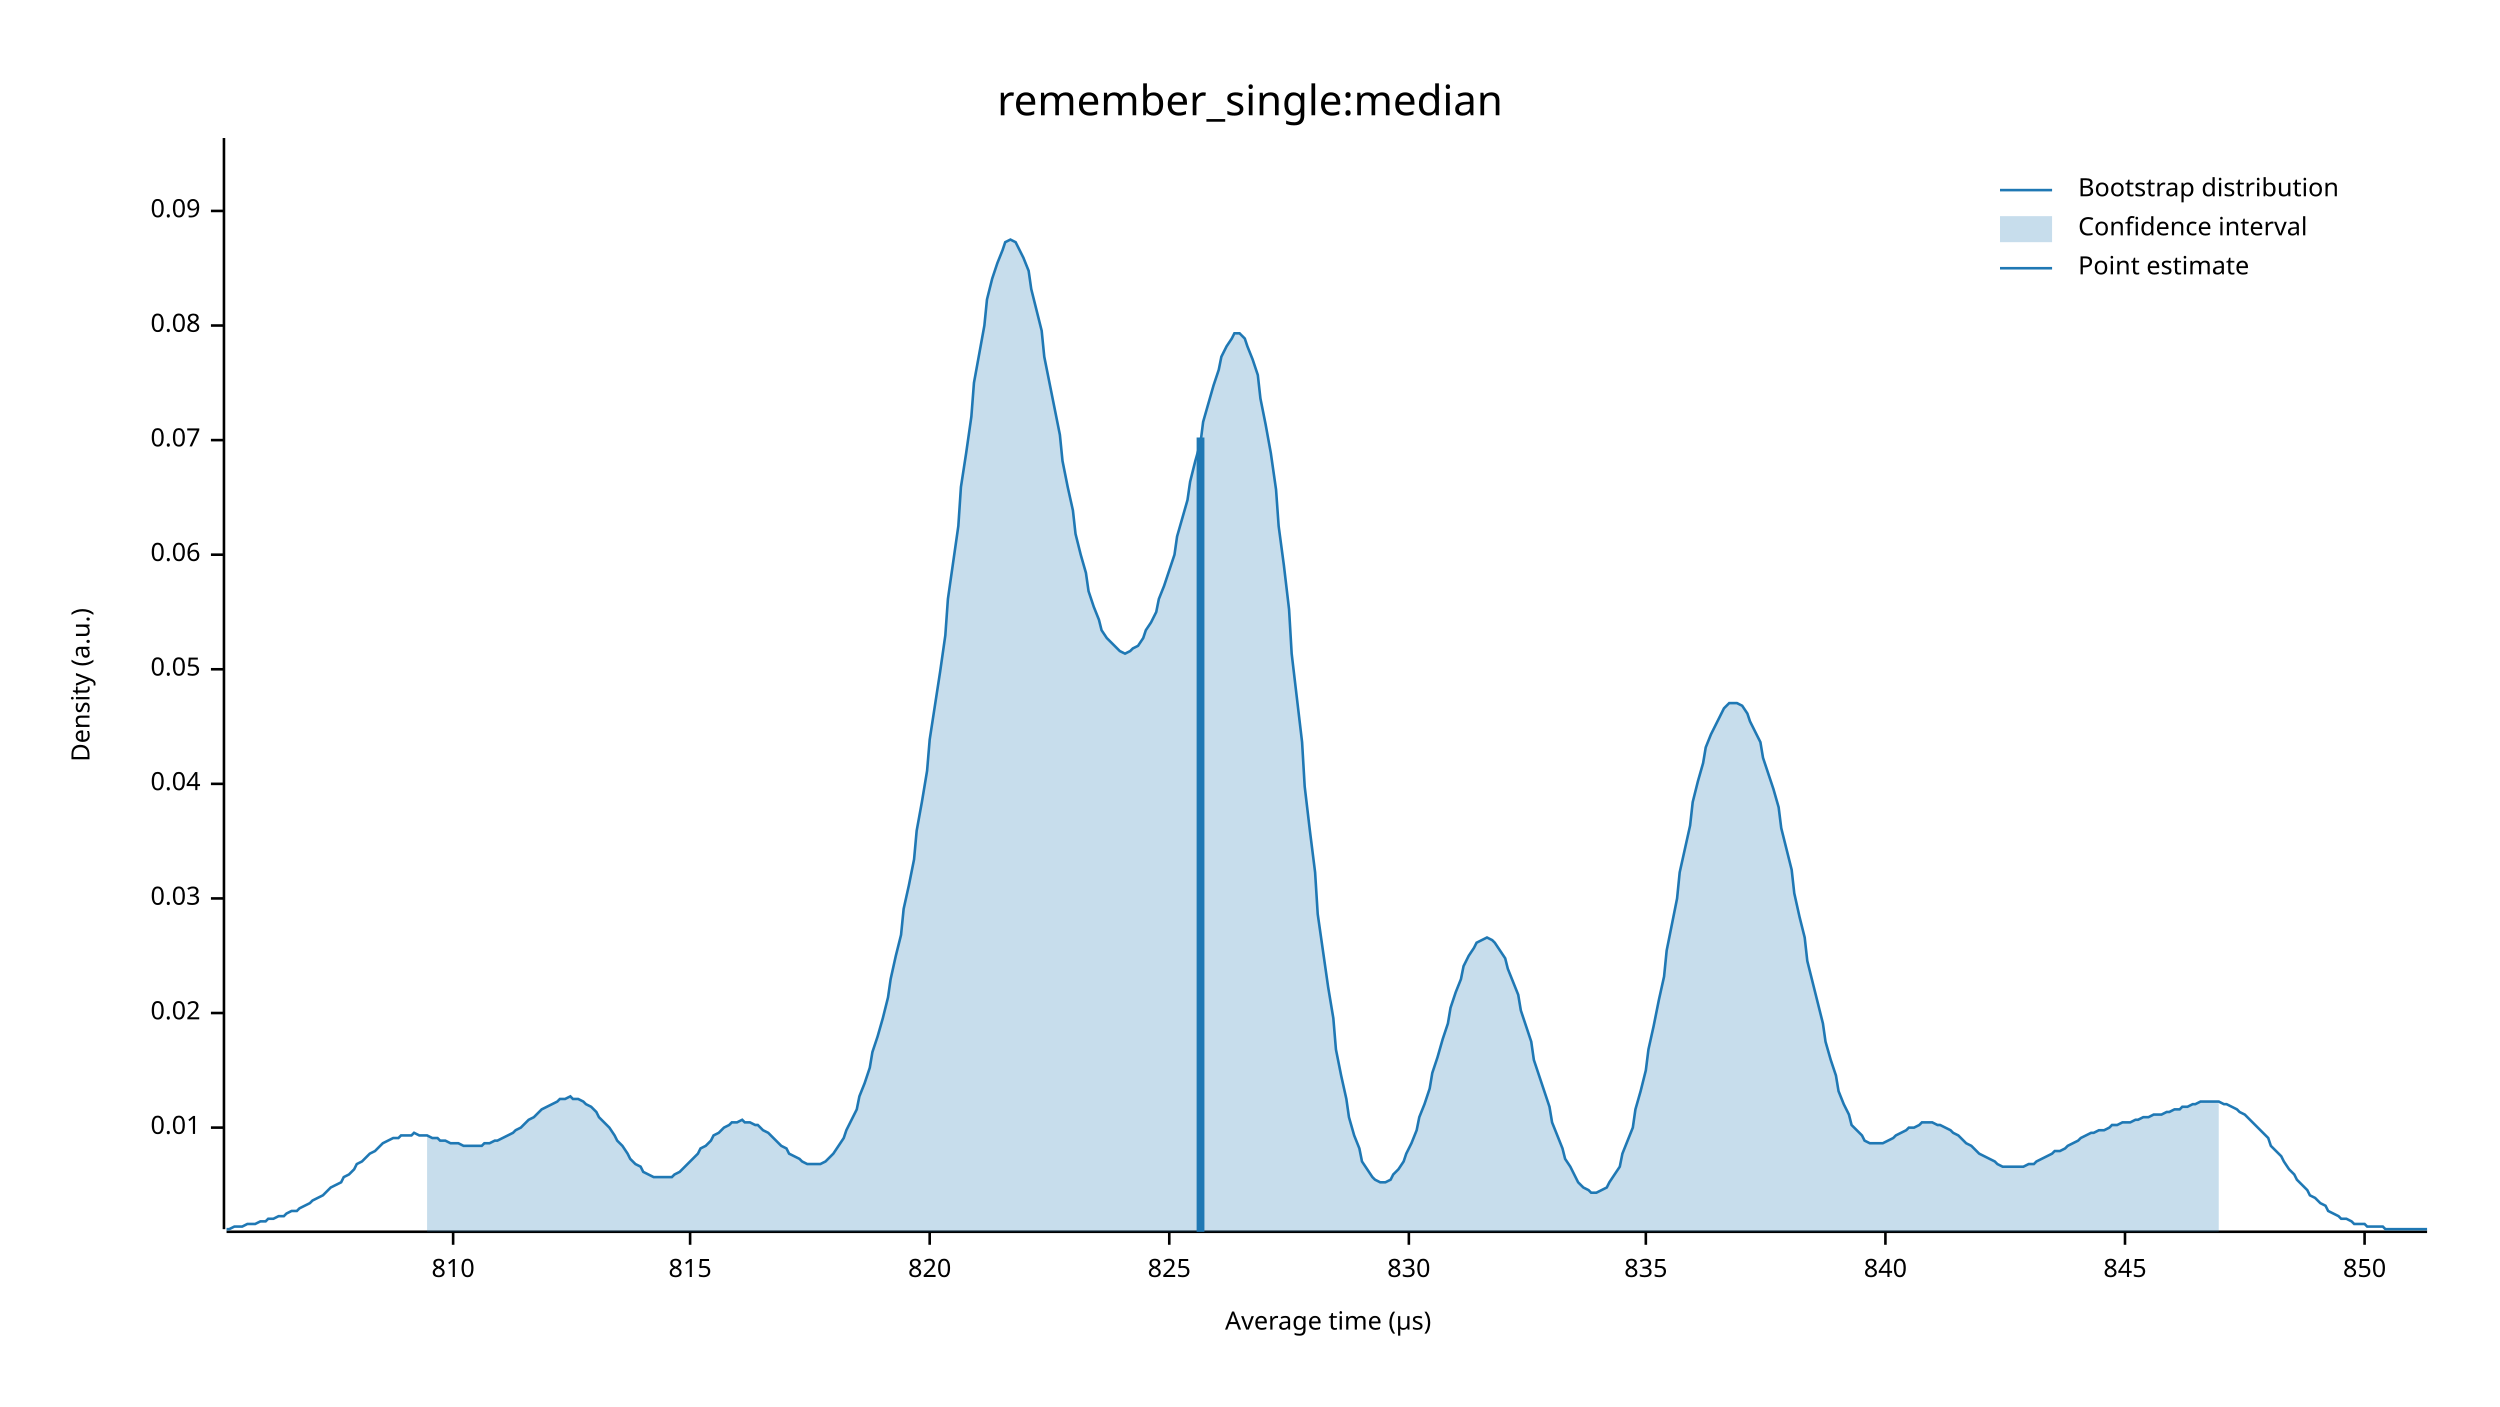
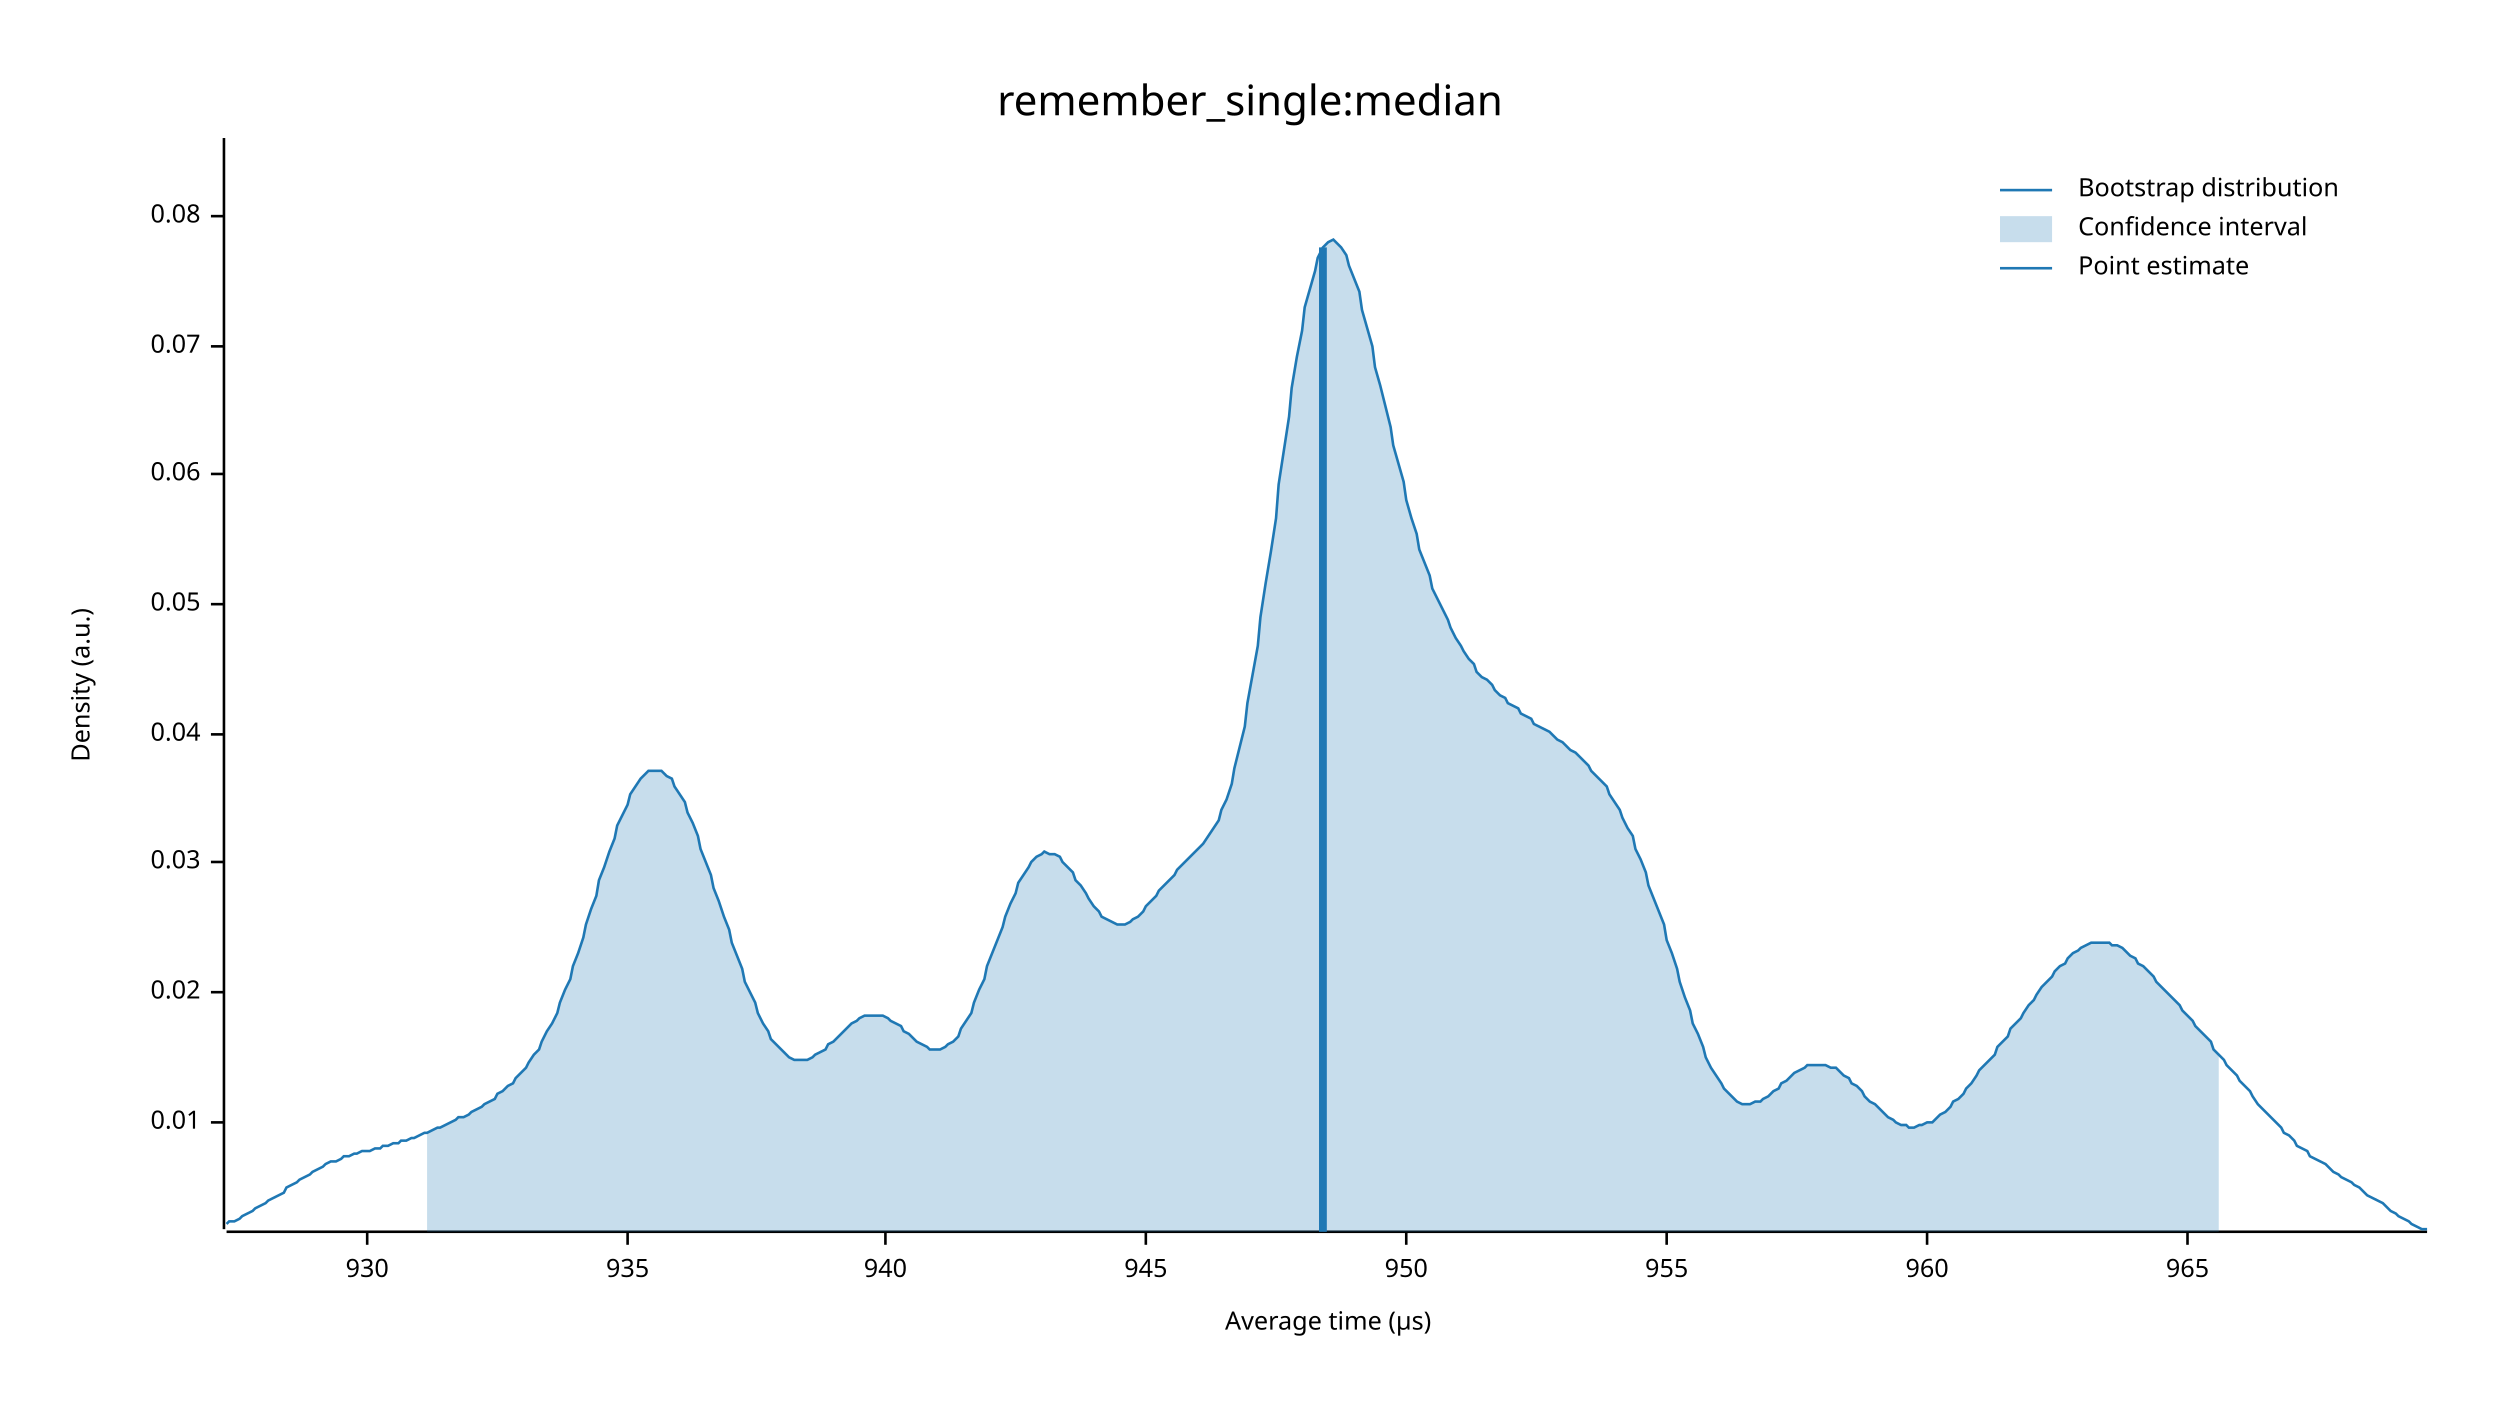
<svg xmlns="http://www.w3.org/2000/svg" width="960" height="540" viewBox="0 0 960 540">
  <text x="480" y="32" dy="0.76em" text-anchor="middle" font-family="sans-serif" font-size="16.129" opacity="1" fill="#000000">
remember_single:median
</text>
  <text x="27" y="263" dy="0.76em" text-anchor="middle" font-family="sans-serif" font-size="9.677" opacity="1" fill="#000000" transform="rotate(270, 27, 263)">
Density (a.u.)
</text>
  <text x="510" y="513" dy="-0.5ex" text-anchor="middle" font-family="sans-serif" font-size="9.677" opacity="1" fill="#000000">
Average time (µs)
</text>
  <polyline fill="none" opacity="1" stroke="#000000" stroke-width="1" points="86,53 86,472 " />
-   <text x="77" y="433" dy="0.5ex" text-anchor="end" font-family="sans-serif" font-size="9.677" opacity="1" fill="#000000">
+   <text x="77" y="431" dy="0.5ex" text-anchor="end" font-family="sans-serif" font-size="9.677" opacity="1" fill="#000000">
0.01
</text>
-   <polyline fill="none" opacity="1" stroke="#000000" stroke-width="1" points="81,433 86,433 " />
-   <text x="77" y="389" dy="0.5ex" text-anchor="end" font-family="sans-serif" font-size="9.677" opacity="1" fill="#000000">
+   <polyline fill="none" opacity="1" stroke="#000000" stroke-width="1" points="81,431 86,431 " />
+   <text x="77" y="381" dy="0.5ex" text-anchor="end" font-family="sans-serif" font-size="9.677" opacity="1" fill="#000000">
0.02
</text>
-   <polyline fill="none" opacity="1" stroke="#000000" stroke-width="1" points="81,389 86,389 " />
-   <text x="77" y="345" dy="0.5ex" text-anchor="end" font-family="sans-serif" font-size="9.677" opacity="1" fill="#000000">
+   <polyline fill="none" opacity="1" stroke="#000000" stroke-width="1" points="81,381 86,381 " />
+   <text x="77" y="331" dy="0.5ex" text-anchor="end" font-family="sans-serif" font-size="9.677" opacity="1" fill="#000000">
0.03
</text>
-   <polyline fill="none" opacity="1" stroke="#000000" stroke-width="1" points="81,345 86,345 " />
-   <text x="77" y="301" dy="0.5ex" text-anchor="end" font-family="sans-serif" font-size="9.677" opacity="1" fill="#000000">
+   <polyline fill="none" opacity="1" stroke="#000000" stroke-width="1" points="81,331 86,331 " />
+   <text x="77" y="282" dy="0.5ex" text-anchor="end" font-family="sans-serif" font-size="9.677" opacity="1" fill="#000000">
0.04
</text>
-   <polyline fill="none" opacity="1" stroke="#000000" stroke-width="1" points="81,301 86,301 " />
-   <text x="77" y="257" dy="0.5ex" text-anchor="end" font-family="sans-serif" font-size="9.677" opacity="1" fill="#000000">
+   <polyline fill="none" opacity="1" stroke="#000000" stroke-width="1" points="81,282 86,282 " />
+   <text x="77" y="232" dy="0.5ex" text-anchor="end" font-family="sans-serif" font-size="9.677" opacity="1" fill="#000000">
0.05
</text>
-   <polyline fill="none" opacity="1" stroke="#000000" stroke-width="1" points="81,257 86,257 " />
-   <text x="77" y="213" dy="0.5ex" text-anchor="end" font-family="sans-serif" font-size="9.677" opacity="1" fill="#000000">
+   <polyline fill="none" opacity="1" stroke="#000000" stroke-width="1" points="81,232 86,232 " />
+   <text x="77" y="182" dy="0.5ex" text-anchor="end" font-family="sans-serif" font-size="9.677" opacity="1" fill="#000000">
0.06
</text>
-   <polyline fill="none" opacity="1" stroke="#000000" stroke-width="1" points="81,213 86,213 " />
-   <text x="77" y="169" dy="0.5ex" text-anchor="end" font-family="sans-serif" font-size="9.677" opacity="1" fill="#000000">
+   <polyline fill="none" opacity="1" stroke="#000000" stroke-width="1" points="81,182 86,182 " />
+   <text x="77" y="133" dy="0.5ex" text-anchor="end" font-family="sans-serif" font-size="9.677" opacity="1" fill="#000000">
0.07
</text>
-   <polyline fill="none" opacity="1" stroke="#000000" stroke-width="1" points="81,169 86,169 " />
-   <text x="77" y="125" dy="0.5ex" text-anchor="end" font-family="sans-serif" font-size="9.677" opacity="1" fill="#000000">
+   <polyline fill="none" opacity="1" stroke="#000000" stroke-width="1" points="81,133 86,133 " />
+   <text x="77" y="83" dy="0.5ex" text-anchor="end" font-family="sans-serif" font-size="9.677" opacity="1" fill="#000000">
0.08
</text>
-   <polyline fill="none" opacity="1" stroke="#000000" stroke-width="1" points="81,125 86,125 " />
-   <text x="77" y="81" dy="0.5ex" text-anchor="end" font-family="sans-serif" font-size="9.677" opacity="1" fill="#000000">
- 0.09
+   <polyline fill="none" opacity="1" stroke="#000000" stroke-width="1" points="81,83 86,83 " />
+   <polyline fill="none" opacity="1" stroke="#000000" stroke-width="1" points="87,473 932,473 " />
+   <text x="141" y="483" dy="0.76em" text-anchor="middle" font-family="sans-serif" font-size="9.677" opacity="1" fill="#000000">
+ 930
</text>
-   <polyline fill="none" opacity="1" stroke="#000000" stroke-width="1" points="81,81 86,81 " />
-   <polyline fill="none" opacity="1" stroke="#000000" stroke-width="1" points="87,473 932,473 " />
-   <text x="174" y="483" dy="0.76em" text-anchor="middle" font-family="sans-serif" font-size="9.677" opacity="1" fill="#000000">
- 810
+   <polyline fill="none" opacity="1" stroke="#000000" stroke-width="1" points="141,473 141,478 " />
+   <text x="241" y="483" dy="0.76em" text-anchor="middle" font-family="sans-serif" font-size="9.677" opacity="1" fill="#000000">
+ 935
</text>
-   <polyline fill="none" opacity="1" stroke="#000000" stroke-width="1" points="174,473 174,478 " />
-   <text x="265" y="483" dy="0.76em" text-anchor="middle" font-family="sans-serif" font-size="9.677" opacity="1" fill="#000000">
- 815
+   <polyline fill="none" opacity="1" stroke="#000000" stroke-width="1" points="241,473 241,478 " />
+   <text x="340" y="483" dy="0.76em" text-anchor="middle" font-family="sans-serif" font-size="9.677" opacity="1" fill="#000000">
+ 940
</text>
-   <polyline fill="none" opacity="1" stroke="#000000" stroke-width="1" points="265,473 265,478 " />
-   <text x="357" y="483" dy="0.76em" text-anchor="middle" font-family="sans-serif" font-size="9.677" opacity="1" fill="#000000">
- 820
+   <polyline fill="none" opacity="1" stroke="#000000" stroke-width="1" points="340,473 340,478 " />
+   <text x="440" y="483" dy="0.76em" text-anchor="middle" font-family="sans-serif" font-size="9.677" opacity="1" fill="#000000">
+ 945
</text>
-   <polyline fill="none" opacity="1" stroke="#000000" stroke-width="1" points="357,473 357,478 " />
-   <text x="449" y="483" dy="0.76em" text-anchor="middle" font-family="sans-serif" font-size="9.677" opacity="1" fill="#000000">
- 825
+   <polyline fill="none" opacity="1" stroke="#000000" stroke-width="1" points="440,473 440,478 " />
+   <text x="540" y="483" dy="0.76em" text-anchor="middle" font-family="sans-serif" font-size="9.677" opacity="1" fill="#000000">
+ 950
</text>
-   <polyline fill="none" opacity="1" stroke="#000000" stroke-width="1" points="449,473 449,478 " />
-   <text x="541" y="483" dy="0.76em" text-anchor="middle" font-family="sans-serif" font-size="9.677" opacity="1" fill="#000000">
- 830
+   <polyline fill="none" opacity="1" stroke="#000000" stroke-width="1" points="540,473 540,478 " />
+   <text x="640" y="483" dy="0.76em" text-anchor="middle" font-family="sans-serif" font-size="9.677" opacity="1" fill="#000000">
+ 955
</text>
-   <polyline fill="none" opacity="1" stroke="#000000" stroke-width="1" points="541,473 541,478 " />
-   <text x="632" y="483" dy="0.76em" text-anchor="middle" font-family="sans-serif" font-size="9.677" opacity="1" fill="#000000">
- 835
+   <polyline fill="none" opacity="1" stroke="#000000" stroke-width="1" points="640,473 640,478 " />
+   <text x="740" y="483" dy="0.76em" text-anchor="middle" font-family="sans-serif" font-size="9.677" opacity="1" fill="#000000">
+ 960
</text>
-   <polyline fill="none" opacity="1" stroke="#000000" stroke-width="1" points="632,473 632,478 " />
-   <text x="724" y="483" dy="0.76em" text-anchor="middle" font-family="sans-serif" font-size="9.677" opacity="1" fill="#000000">
- 840
+   <polyline fill="none" opacity="1" stroke="#000000" stroke-width="1" points="740,473 740,478 " />
+   <text x="840" y="483" dy="0.76em" text-anchor="middle" font-family="sans-serif" font-size="9.677" opacity="1" fill="#000000">
+ 965
</text>
-   <polyline fill="none" opacity="1" stroke="#000000" stroke-width="1" points="724,473 724,478 " />
-   <text x="816" y="483" dy="0.76em" text-anchor="middle" font-family="sans-serif" font-size="9.677" opacity="1" fill="#000000">
- 845
- </text>
-   <polyline fill="none" opacity="1" stroke="#000000" stroke-width="1" points="816,473 816,478 " />
-   <text x="908" y="483" dy="0.76em" text-anchor="middle" font-family="sans-serif" font-size="9.677" opacity="1" fill="#000000">
- 850
- </text>
-   <polyline fill="none" opacity="1" stroke="#000000" stroke-width="1" points="908,473 908,478 " />
-   <polyline fill="none" opacity="1" stroke="#1F78B4" stroke-width="1" points="87,472 88,472 90,471 92,471 93,471 95,470 97,470 98,470 100,469 102,469 103,468 105,468 107,467 109,467 110,466 112,465 114,465 115,464 117,463 119,462 120,461 122,460 124,459 125,458 127,456 129,455 131,454 132,452 134,451 136,449 137,447 139,446 141,444 142,443 144,442 146,440 147,439 149,438 151,437 153,437 154,436 156,436 158,436 159,435 161,436 163,436 164,436 166,437 168,437 169,438 171,438 173,439 175,439 176,439 178,440 180,440 181,440 183,440 185,440 186,439 188,439 190,438 191,438 193,437 195,436 197,435 198,434 200,433 202,431 203,430 205,429 207,427 208,426 210,425 212,424 214,423 215,422 217,422 219,421 220,422 222,422 224,423 225,424 227,425 229,427 230,429 232,431 234,433 236,436 237,438 239,440 241,443 242,445 244,447 246,448 247,450 249,451 251,452 252,452 254,452 256,452 258,452 259,451 261,450 263,448 264,447 266,445 268,443 269,441 271,440 273,438 274,436 276,435 278,433 280,432 281,431 283,431 285,430 286,431 288,431 290,432 291,432 293,434 295,435 296,436 298,438 300,440 302,441 303,443 305,444 307,445 308,446 310,447 312,447 313,447 315,447 317,446 318,445 320,443 322,440 324,437 325,434 327,430 329,426 330,421 332,416 334,410 335,404 337,398 339,391 341,383 342,376 344,367 346,359 347,349 349,340 351,330 352,319 354,308 356,296 357,284 359,271 361,258 363,244 364,230 366,216 368,202 369,187 371,174 373,160 374,147 376,136 378,125 379,115 381,107 383,101 385,96 386,93 388,92 390,93 391,95 393,99 395,104 396,111 398,119 400,127 401,137 403,147 405,157 407,167 408,177 410,187 412,196 413,205 415,213 417,220 418,227 420,233 422,238 423,242 425,245 427,247 429,249 430,250 432,251 434,250 435,249 437,248 439,245 440,242 442,239 444,235 445,230 447,225 449,219 451,213 452,206 454,199 456,192 457,185 459,177 461,170 462,162 464,155 466,148 468,142 469,137 471,133 473,130 474,128 476,128 478,130 479,133 481,138 483,144 484,153 486,163 488,174 490,188 491,202 493,217 495,234 496,251 498,268 500,285 501,302 503,319 505,335 506,351 508,365 510,379 512,391 513,403 515,413 517,422 518,429 520,436 522,441 523,446 525,449 527,452 528,453 530,454 532,454 534,453 535,451 537,449 539,446 540,443 542,439 544,434 545,429 547,424 549,418 550,412 552,406 554,399 556,393 557,387 559,381 561,376 562,371 564,367 566,364 567,362 569,361 571,360 573,361 574,362 576,365 578,368 579,372 581,377 583,382 584,388 586,394 588,400 589,407 591,413 593,419 595,425 596,431 598,436 600,441 601,445 603,448 605,452 606,454 608,456 610,457 611,458 613,458 615,457 617,456 618,454 620,451 622,448 623,443 625,438 627,433 628,426 630,419 632,411 633,403 635,394 637,384 639,375 640,365 642,355 644,345 645,335 647,326 649,317 650,308 652,300 654,293 655,287 657,282 659,278 661,274 662,272 664,270 666,270 667,270 669,271 671,274 672,277 674,281 676,285 677,291 679,297 681,303 683,310 684,318 686,326 688,334 689,343 691,352 693,360 694,369 696,377 698,385 700,393 701,400 703,407 705,413 706,419 708,424 710,428 711,432 713,434 715,436 716,438 718,439 720,439 722,439 723,439 725,438 727,437 728,436 730,435 732,434 733,433 735,433 737,432 738,431 740,431 742,431 744,432 745,432 747,433 749,434 750,435 752,436 754,438 755,439 757,440 759,442 760,443 762,444 764,445 766,446 767,447 769,448 771,448 772,448 774,448 776,448 777,448 779,447 781,447 782,446 784,445 786,444 788,443 789,442 791,442 793,441 794,440 796,439 798,438 799,437 801,436 803,435 804,435 806,434 808,434 810,433 811,432 813,432 815,431 816,431 818,431 820,430 821,430 823,429 825,429 827,428 828,428 830,428 832,427 833,427 835,426 837,426 838,425 840,425 842,424 843,424 845,423 847,423 849,423 850,423 852,423 854,424 855,424 857,425 859,426 860,427 862,428 864,430 865,431 867,433 869,435 871,437 872,440 874,442 876,444 877,446 879,449 881,451 882,453 884,455 886,457 887,459 889,460 891,462 893,463 894,465 896,466 898,467 899,468 901,468 903,469 904,470 906,470 908,470 909,471 911,471 913,471 915,471 916,472 918,472 920,472 921,472 923,472 925,472 926,472 928,472 930,472 932,472 " />
-   <polygon opacity="0.25" fill="#1F78B4" points="164,436 166,437 168,437 169,438 171,438 173,439 175,439 176,439 178,440 180,440 181,440 183,440 185,440 186,439 188,439 190,438 191,438 193,437 195,436 197,435 198,434 200,433 202,431 203,430 205,429 207,427 208,426 210,425 212,424 214,423 215,422 217,422 219,421 220,422 222,422 224,423 225,424 227,425 229,427 230,429 232,431 234,433 236,436 237,438 239,440 241,443 242,445 244,447 246,448 247,450 249,451 251,452 252,452 254,452 256,452 258,452 259,451 261,450 263,448 264,447 266,445 268,443 269,441 271,440 273,438 274,436 276,435 278,433 280,432 281,431 283,431 285,430 286,431 288,431 290,432 291,432 293,434 295,435 296,436 298,438 300,440 302,441 303,443 305,444 307,445 308,446 310,447 312,447 313,447 315,447 317,446 318,445 320,443 322,440 324,437 325,434 327,430 329,426 330,421 332,416 334,410 335,404 337,398 339,391 341,383 342,376 344,367 346,359 347,349 349,340 351,330 352,319 354,308 356,296 357,284 359,271 361,258 363,244 364,230 366,216 368,202 369,187 371,174 373,160 374,147 376,136 378,125 379,115 381,107 383,101 385,96 386,93 388,92 390,93 391,95 393,99 395,104 396,111 398,119 400,127 401,137 403,147 405,157 407,167 408,177 410,187 412,196 413,205 415,213 417,220 418,227 420,233 422,238 423,242 425,245 427,247 429,249 430,250 432,251 434,250 435,249 437,248 439,245 440,242 442,239 444,235 445,230 447,225 449,219 451,213 452,206 454,199 456,192 457,185 459,177 461,170 462,162 464,155 466,148 468,142 469,137 471,133 473,130 474,128 476,128 478,130 479,133 481,138 483,144 484,153 486,163 488,174 490,188 491,202 493,217 495,234 496,251 498,268 500,285 501,302 503,319 505,335 506,351 508,365 510,379 512,391 513,403 515,413 517,422 518,429 520,436 522,441 523,446 525,449 527,452 528,453 530,454 532,454 534,453 535,451 537,449 539,446 540,443 542,439 544,434 545,429 547,424 549,418 550,412 552,406 554,399 556,393 557,387 559,381 561,376 562,371 564,367 566,364 567,362 569,361 571,360 573,361 574,362 576,365 578,368 579,372 581,377 583,382 584,388 586,394 588,400 589,407 591,413 593,419 595,425 596,431 598,436 600,441 601,445 603,448 605,452 606,454 608,456 610,457 611,458 613,458 615,457 617,456 618,454 620,451 622,448 623,443 625,438 627,433 628,426 630,419 632,411 633,403 635,394 637,384 639,375 640,365 642,355 644,345 645,335 647,326 649,317 650,308 652,300 654,293 655,287 657,282 659,278 661,274 662,272 664,270 666,270 667,270 669,271 671,274 672,277 674,281 676,285 677,291 679,297 681,303 683,310 684,318 686,326 688,334 689,343 691,352 693,360 694,369 696,377 698,385 700,393 701,400 703,407 705,413 706,419 708,424 710,428 711,432 713,434 715,436 716,438 718,439 720,439 722,439 723,439 725,438 727,437 728,436 730,435 732,434 733,433 735,433 737,432 738,431 740,431 742,431 744,432 745,432 747,433 749,434 750,435 752,436 754,438 755,439 757,440 759,442 760,443 762,444 764,445 766,446 767,447 769,448 771,448 772,448 774,448 776,448 777,448 779,447 781,447 782,446 784,445 786,444 788,443 789,442 791,442 793,441 794,440 796,439 798,438 799,437 801,436 803,435 804,435 806,434 808,434 810,433 811,432 813,432 815,431 816,431 818,431 820,430 821,430 823,429 825,429 827,428 828,428 830,428 832,427 833,427 835,426 837,426 838,425 840,425 842,424 843,424 845,423 847,423 849,423 850,423 852,423 852,473 164,473 " />
-   <polyline fill="none" opacity="1" stroke="#1F78B4" stroke-width="3" points="461,473 461,168 " />
+   <polyline fill="none" opacity="1" stroke="#000000" stroke-width="1" points="840,473 840,478 " />
+   <polyline fill="none" opacity="1" stroke="#1F78B4" stroke-width="1" points="87,470 88,469 90,469 92,468 93,467 95,466 97,465 98,464 100,463 102,462 103,461 105,460 107,459 109,458 110,456 112,455 114,454 115,453 117,452 119,451 120,450 122,449 124,448 125,447 127,446 129,446 131,445 132,444 134,444 136,443 137,443 139,442 141,442 142,442 144,441 146,441 147,440 149,440 151,439 153,439 154,438 156,438 158,437 159,437 161,436 163,435 164,435 166,434 168,433 169,433 171,432 173,431 175,430 176,429 178,429 180,428 181,427 183,426 185,425 186,424 188,423 190,422 191,420 193,419 195,417 197,416 198,414 200,412 202,410 203,408 205,405 207,403 208,400 210,396 212,393 214,389 215,385 217,380 219,376 220,371 222,366 224,360 225,355 227,349 229,344 230,338 232,333 234,327 236,322 237,317 239,313 241,309 242,305 244,302 246,299 247,298 249,296 251,296 252,296 254,296 256,298 258,299 259,302 261,305 263,308 264,312 266,316 268,321 269,326 271,331 273,336 274,341 276,346 278,352 280,357 281,362 283,367 285,372 286,377 288,381 290,385 291,389 293,393 295,396 296,399 298,401 300,403 302,405 303,406 305,407 307,407 308,407 310,407 312,406 313,405 315,404 317,403 318,401 320,400 322,398 324,396 325,395 327,393 329,392 330,391 332,390 334,390 335,390 337,390 339,390 341,391 342,392 344,393 346,394 347,396 349,397 351,399 352,400 354,401 356,402 357,403 359,403 361,403 363,402 364,401 366,400 368,398 369,395 371,392 373,389 374,385 376,380 378,376 379,371 381,366 383,361 385,356 386,352 388,347 390,343 391,339 393,336 395,333 396,331 398,329 400,328 401,327 403,328 405,328 407,329 408,331 410,333 412,335 413,338 415,340 417,343 418,345 420,348 422,350 423,352 425,353 427,354 429,355 430,355 432,355 434,354 435,353 437,352 439,350 440,348 442,346 444,344 445,342 447,340 449,338 451,336 452,334 454,332 456,330 457,329 459,327 461,325 462,324 464,321 466,318 468,315 469,311 471,307 473,301 474,295 476,287 478,279 479,270 481,259 483,248 484,237 486,224 488,212 490,199 491,186 493,173 495,160 496,149 498,137 500,127 501,118 503,111 505,104 506,99 508,95 510,93 512,92 513,93 515,95 517,98 518,102 520,107 522,112 523,119 525,126 527,133 528,141 530,148 532,156 534,164 535,171 537,178 539,185 540,192 542,199 544,205 545,211 547,216 549,221 550,226 552,230 554,234 556,238 557,241 559,245 561,248 562,250 564,253 566,255 567,258 569,260 571,261 573,263 574,265 576,267 578,268 579,270 581,271 583,272 584,274 586,275 588,276 589,278 591,279 593,280 595,281 596,282 598,284 600,285 601,286 603,288 605,289 606,290 608,292 610,294 611,296 613,298 615,300 617,302 618,305 620,308 622,311 623,314 625,318 627,321 628,326 630,330 632,335 633,340 635,345 637,350 639,355 640,361 642,366 644,372 645,377 647,383 649,388 650,393 652,397 654,402 655,406 657,410 659,413 661,416 662,418 664,420 666,422 667,423 669,424 671,424 672,424 674,423 676,423 677,422 679,421 681,419 683,418 684,416 686,415 688,413 689,412 691,411 693,410 694,409 696,409 698,409 700,409 701,409 703,410 705,410 706,411 708,413 710,414 711,416 713,417 715,419 716,421 718,423 720,424 722,426 723,427 725,429 727,430 728,431 730,432 732,432 733,433 735,433 737,432 738,432 740,431 742,431 744,429 745,428 747,427 749,425 750,423 752,422 754,420 755,418 757,416 759,413 760,411 762,409 764,407 766,405 767,402 769,400 771,398 772,395 774,393 776,391 777,389 779,386 781,384 782,382 784,379 786,377 788,375 789,373 791,371 793,370 794,368 796,366 798,365 799,364 801,363 803,362 804,362 806,362 808,362 810,362 811,363 813,363 815,364 816,365 818,367 820,368 821,370 823,371 825,373 827,375 828,377 830,379 832,381 833,382 835,384 837,386 838,388 840,390 842,392 843,394 845,396 847,398 849,400 850,403 852,405 854,407 855,409 857,411 859,413 860,415 862,417 864,419 865,421 867,424 869,426 871,428 872,429 874,431 876,433 877,435 879,436 881,438 882,440 884,441 886,442 887,444 889,445 891,446 893,447 894,448 896,450 898,451 899,452 901,453 903,454 904,455 906,456 908,458 909,459 911,460 913,461 915,462 916,463 918,465 920,466 921,467 923,468 925,469 926,470 928,471 930,472 932,472 " />
+   <polygon opacity="0.25" fill="#1F78B4" points="164,435 166,434 168,433 169,433 171,432 173,431 175,430 176,429 178,429 180,428 181,427 183,426 185,425 186,424 188,423 190,422 191,420 193,419 195,417 197,416 198,414 200,412 202,410 203,408 205,405 207,403 208,400 210,396 212,393 214,389 215,385 217,380 219,376 220,371 222,366 224,360 225,355 227,349 229,344 230,338 232,333 234,327 236,322 237,317 239,313 241,309 242,305 244,302 246,299 247,298 249,296 251,296 252,296 254,296 256,298 258,299 259,302 261,305 263,308 264,312 266,316 268,321 269,326 271,331 273,336 274,341 276,346 278,352 280,357 281,362 283,367 285,372 286,377 288,381 290,385 291,389 293,393 295,396 296,399 298,401 300,403 302,405 303,406 305,407 307,407 308,407 310,407 312,406 313,405 315,404 317,403 318,401 320,400 322,398 324,396 325,395 327,393 329,392 330,391 332,390 334,390 335,390 337,390 339,390 341,391 342,392 344,393 346,394 347,396 349,397 351,399 352,400 354,401 356,402 357,403 359,403 361,403 363,402 364,401 366,400 368,398 369,395 371,392 373,389 374,385 376,380 378,376 379,371 381,366 383,361 385,356 386,352 388,347 390,343 391,339 393,336 395,333 396,331 398,329 400,328 401,327 403,328 405,328 407,329 408,331 410,333 412,335 413,338 415,340 417,343 418,345 420,348 422,350 423,352 425,353 427,354 429,355 430,355 432,355 434,354 435,353 437,352 439,350 440,348 442,346 444,344 445,342 447,340 449,338 451,336 452,334 454,332 456,330 457,329 459,327 461,325 462,324 464,321 466,318 468,315 469,311 471,307 473,301 474,295 476,287 478,279 479,270 481,259 483,248 484,237 486,224 488,212 490,199 491,186 493,173 495,160 496,149 498,137 500,127 501,118 503,111 505,104 506,99 508,95 510,93 512,92 513,93 515,95 517,98 518,102 520,107 522,112 523,119 525,126 527,133 528,141 530,148 532,156 534,164 535,171 537,178 539,185 540,192 542,199 544,205 545,211 547,216 549,221 550,226 552,230 554,234 556,238 557,241 559,245 561,248 562,250 564,253 566,255 567,258 569,260 571,261 573,263 574,265 576,267 578,268 579,270 581,271 583,272 584,274 586,275 588,276 589,278 591,279 593,280 595,281 596,282 598,284 600,285 601,286 603,288 605,289 606,290 608,292 610,294 611,296 613,298 615,300 617,302 618,305 620,308 622,311 623,314 625,318 627,321 628,326 630,330 632,335 633,340 635,345 637,350 639,355 640,361 642,366 644,372 645,377 647,383 649,388 650,393 652,397 654,402 655,406 657,410 659,413 661,416 662,418 664,420 666,422 667,423 669,424 671,424 672,424 674,423 676,423 677,422 679,421 681,419 683,418 684,416 686,415 688,413 689,412 691,411 693,410 694,409 696,409 698,409 700,409 701,409 703,410 705,410 706,411 708,413 710,414 711,416 713,417 715,419 716,421 718,423 720,424 722,426 723,427 725,429 727,430 728,431 730,432 732,432 733,433 735,433 737,432 738,432 740,431 742,431 744,429 745,428 747,427 749,425 750,423 752,422 754,420 755,418 757,416 759,413 760,411 762,409 764,407 766,405 767,402 769,400 771,398 772,395 774,393 776,391 777,389 779,386 781,384 782,382 784,379 786,377 788,375 789,373 791,371 793,370 794,368 796,366 798,365 799,364 801,363 803,362 804,362 806,362 808,362 810,362 811,363 813,363 815,364 816,365 818,367 820,368 821,370 823,371 825,373 827,375 828,377 830,379 832,381 833,382 835,384 837,386 838,388 840,390 842,392 843,394 845,396 847,398 849,400 850,403 852,405 852,473 164,473 " />
+   <polyline fill="none" opacity="1" stroke="#1F78B4" stroke-width="3" points="508,473 508,95 " />
  <text x="798" y="68" dy="0.76em" text-anchor="start" font-family="sans-serif" font-size="9.677" opacity="1" fill="#000000">
Bootstrap distribution
</text>
  <text x="798" y="83" dy="0.76em" text-anchor="start" font-family="sans-serif" font-size="9.677" opacity="1" fill="#000000">
Confidence interval
</text>
  <text x="798" y="98" dy="0.76em" text-anchor="start" font-family="sans-serif" font-size="9.677" opacity="1" fill="#000000">
Point estimate
</text>
  <polyline fill="none" opacity="1" stroke="#1F78B4" stroke-width="1" points="768,73 788,73 " />
  <rect x="768" y="83" width="20" height="10" opacity="0.25" fill="#1F78B4" stroke="none" />
  <polyline fill="none" opacity="1" stroke="#1F78B4" stroke-width="1" points="768,103 788,103 " />
</svg>
